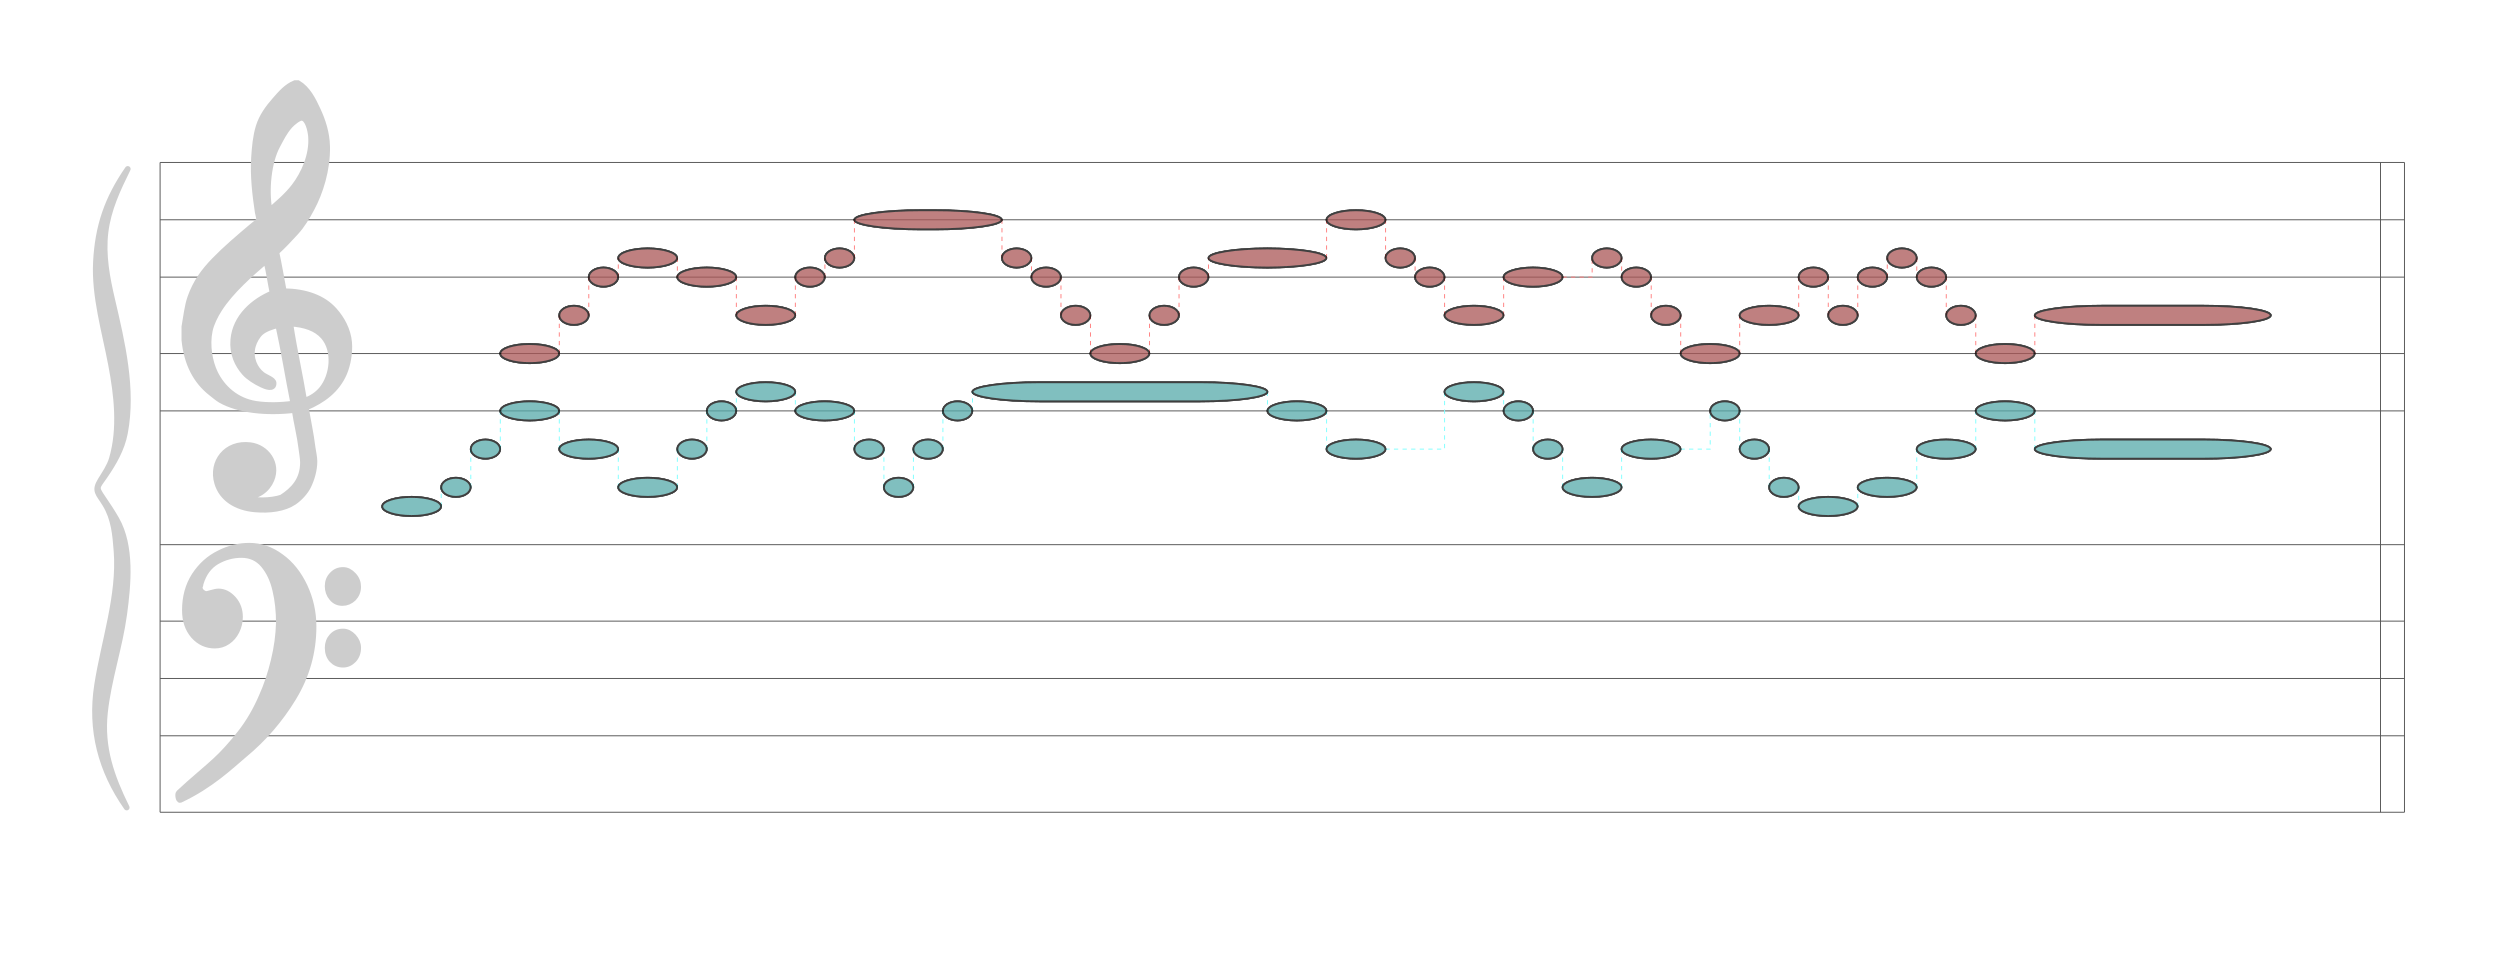
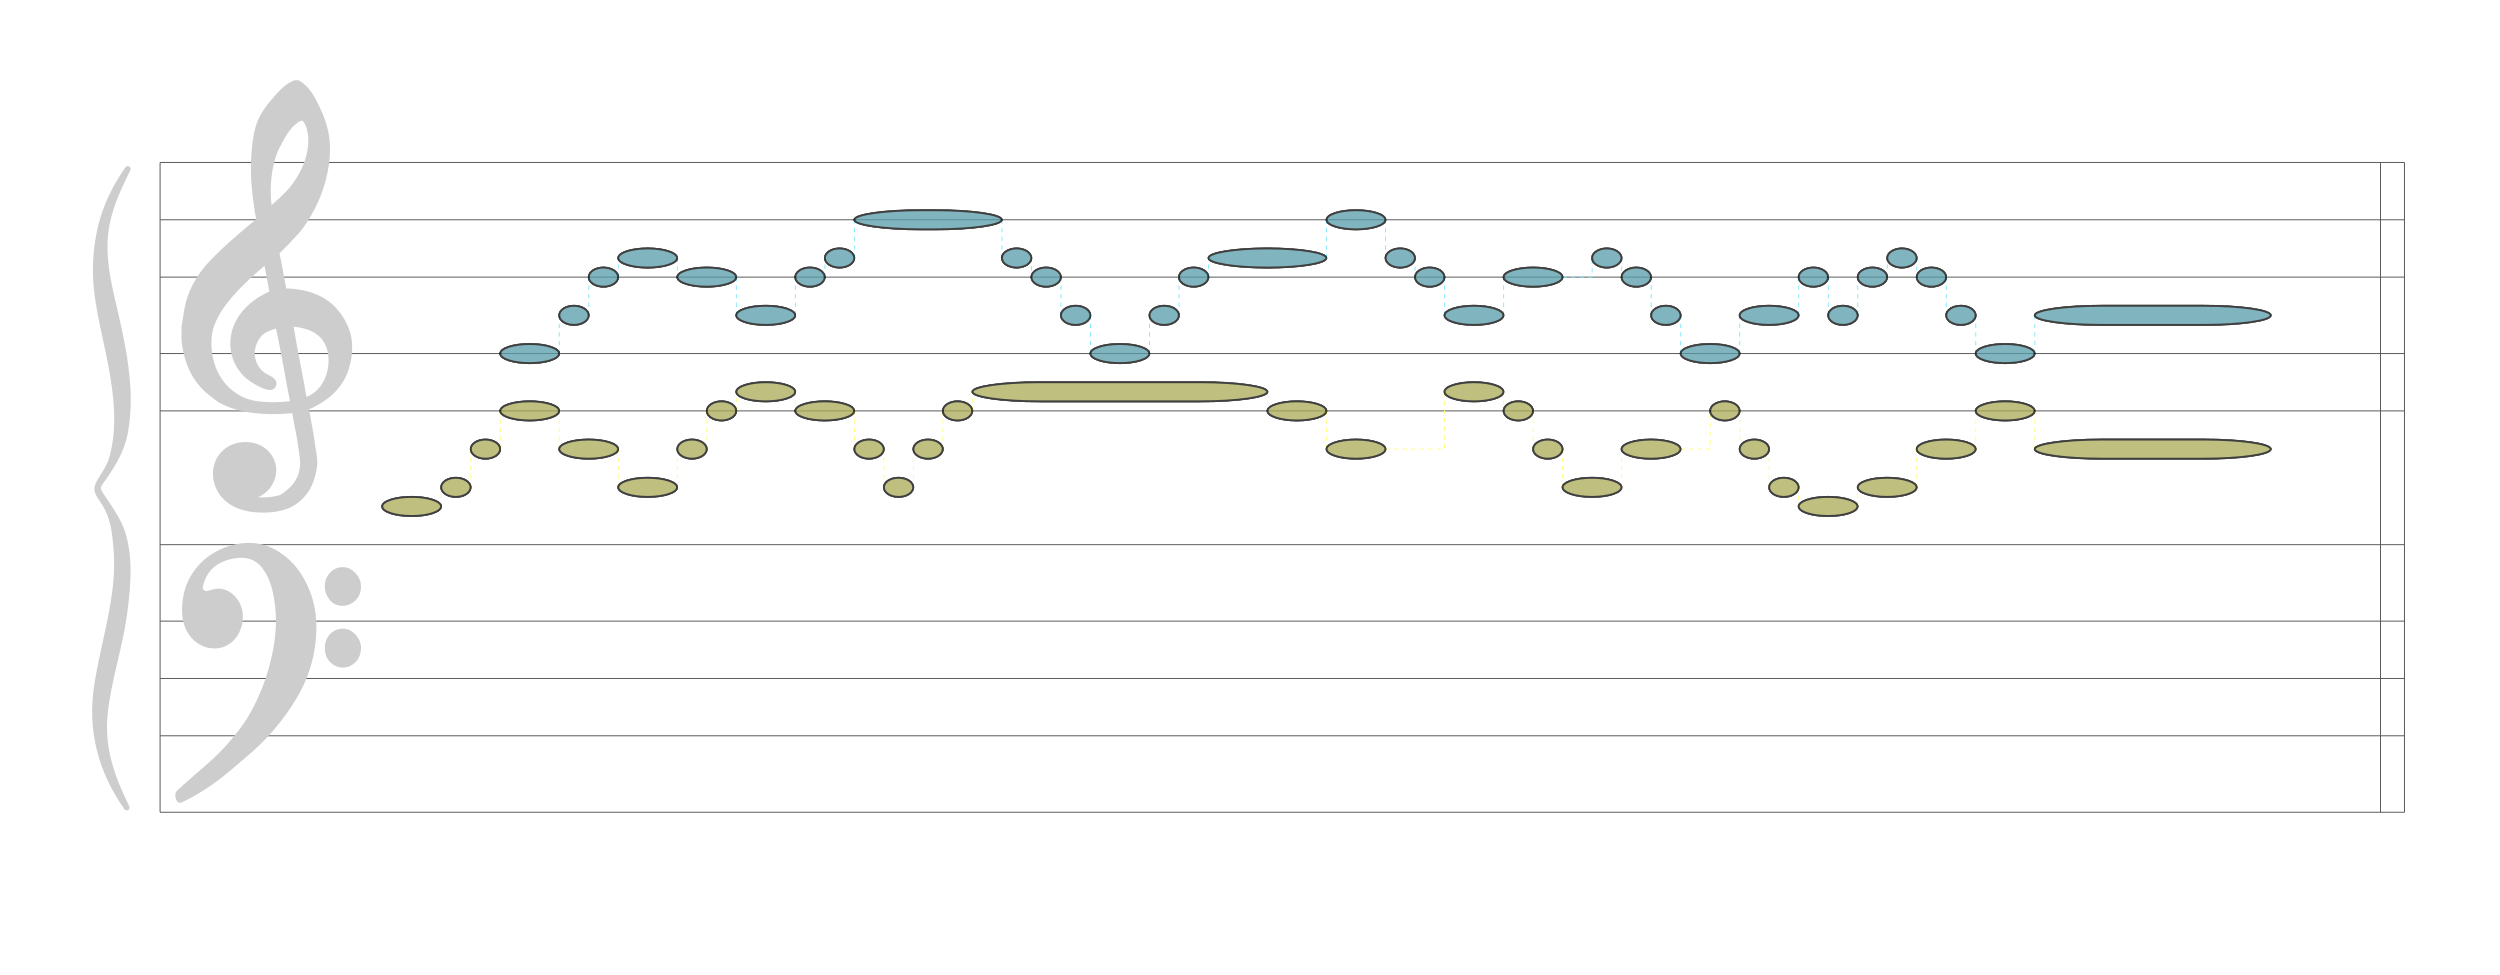
<svg xmlns="http://www.w3.org/2000/svg" version="1.1" viewPort="0 40 28.232 41" viewBox="-200 -50 1308.11 510" width="1308.11" height="510">
  <filter id="constantOpacity">
    <feComponentTransfer>
      <feFuncA type="table" tableValues="0 .5 .5" />
    </feComponentTransfer>
  </filter>
  <g transform="scale(35, -10) translate(0, -81)">
    <g class="staff-lines" stroke-width="0.5" stroke="#555555">
      <path vector-effect="non-scaling-stroke" d="M-3.321 64.5 L30.232 64.5" />
      <path vector-effect="non-scaling-stroke" d="M-3.321 67.5 L30.232 67.5" />
      <path vector-effect="non-scaling-stroke" d="M-3.321 71.5 L30.232 71.5" />
      <path vector-effect="non-scaling-stroke" d="M-3.321 74.5 L30.232 74.5" />
      <path vector-effect="non-scaling-stroke" d="M-3.321 77.5 L30.232 77.5" />
      <path vector-effect="non-scaling-stroke" d="M-3.321 43.5 L30.232 43.5" />
      <path vector-effect="non-scaling-stroke" d="M-3.321 47.5 L30.232 47.5" />
      <path vector-effect="non-scaling-stroke" d="M-3.321 50.5 L30.232 50.5" />
      <path vector-effect="non-scaling-stroke" d="M-3.321 53.5 L30.232 53.5" />
      <path vector-effect="non-scaling-stroke" d="M-3.321 57.5 L30.232 57.5" />
      <path vector-effect="non-scaling-stroke" d="M29.874,43.5 L29.874,77.5" />
      <path vector-effect="non-scaling-stroke" d="M30.232,43.5 L30.232,77.5" />
      <path vector-effect="non-scaling-stroke" d="M-3.321,43.5 L-3.321,77.5 z" />
    </g>
    <g transform="scale(0.714286, 1)">
      <g vector-effect="non-scaling-stroke" class="treble-clef" stroke="#cdcdcd" stroke-width="3" fill="#cdcdcd" transform="translate(-17.25, 5.15) scale(0.06, 0.07)">
        <path vector-effect="non-scaling-stroke" d="M250.026,1080.111c-2.375-5.813-4.501-12.037-5.616-19.656c-1.07-7.32-1.387-15.609-1.62-23.113    c-0.426-13.713,0.409-28.548,1.296-41.038c0.132-1.861,0.517-3.882,0.432-5.183c-0.118-1.794-1.622-3.834-2.484-5.401    c-4.551-8.266-9.023-16.291-13.176-25.488c-3.56-7.883-6.46-16.235-8.316-27.648c-1.087-6.682-1.406-14.26-2.053-21.816   c0-3.313,0-6.623,0-9.936c0.817-17.854,4.099-30.916,9.396-39.743c1.084-1.808,2.228-3.951,3.24-5.186    c6.218-7.579,16.081-9.873,25.812-7.343c0.598-8.887,1.858-19.53,2.376-28.944c0.193-3.49,0.54-7.194,0.54-10.368    c-0.003-13.193-3.44-20.603-7.452-26.135c-3.645-2.613-9.925-3.099-13.176,0.43c4.904-0.174,8.174,5.425,9.612,12.744    c2.427,12.351-1.738,24.386-7.344,25.918c-8.458,2.316-13.738-12.691-11.556-28.295c1.622-11.598,6.603-18.42,13.176-19.655    c5.073-0.956,10.149,0.426,13.608,5.399c1.988,2.858,4.009,7.685,4.968,11.879c1.246,5.448,2.18,12.212,2.16,18.792    c-0.01,3.246-0.453,6.761-0.648,10.152c-0.614,10.689-1.579,19.729-2.376,29.812c6.095,5.437,10.941,13.432,13.392,25.704    c1.302,6.52,2.035,15.517,1.727,23.111c-0.375,9.302-2.565,17.712-5.183,23.975c-3.863,9.248-9.852,13.985-17.604,14.257    c-0.849,9.749-1.633,19.633-2.593,29.159c2.376,4.619,4.55,9.643,6.805,14.906c2.185,5.095,3.892,11.286,5.508,17.712    c2.98,11.855,5.576,29.004,5.4,46.44c-0.102,10.157-1.538,19.319-3.24,27.215c-1.691,7.847-3.557,15.81-6.912,20.089    c-0.36,0-0.72,0-1.08,0C254.113,1090.306,252.068,1085.104,250.026,1080.111z M248.19,997.6    c-1.362,15.429-0.295,36.475,2.7,48.384c1.367,5.441,2.426,10.329,4.428,15.122c0.854,2.04,3.006,5.909,4.104,5.83    c2.104-0.153,3.064-9.245,3.24-13.824c0.542-14.092-2.623-28.387-5.832-37.366C254.247,1008.515,250.911,1002.572,248.19,997.6z     M249.27,935.823c-6.565-5.809-13.02-17.569-13.716-34.776c-0.425-10.517,1.463-18.693,3.888-24.624    c1.422-3.478,3.789-6.692,6.156-9.072c1.287-1.293,4.09-3.666,3.996,1.296c-0.048,2.584-2.504,4.06-3.888,6.263    c-2.557,4.079-4.489,12.399-3.348,21.385c0.481,3.784,1.636,7.983,2.808,10.153c1.458,2.697,3.725,4.34,6.048,5.615    c1.987-19.137,3.451-39.323,5.292-58.753c-4.493-1.347-9.224-1.49-13.068-0.213c-6.922,2.298-11.753,12.045-14.256,23.111    c-1.838,8.128-2.944,20.546-1.837,31.752c0.529,5.353,1.939,11.271,3.348,15.984c4.113,13.751,11.055,26.606,16.308,36.289    C247.971,952.523,248.466,943.862,249.27,935.823z M260.286,855.473c-1.479,19.361-3.545,38.701-4.86,57.671    c5.07-0.638,9.023-3.541,11.556-9.718c4.25-10.369,3.378-29.217-0.648-39.53C264.924,860.283,262.694,856.868,260.286,855.473z" />
      </g>
      <g class="bass-clef" fill="#cdcdcd" stroke="#cdcdcd" transform="scale(1.02, 1) translate(-0.25, 0.25)" stroke-width="3">
        <g transform="matrix(0.1835537,0,0,0.1830159,-98.29797,-1128.841)">
          <path vector-effect="non-scaling-stroke" d="M514.308,6407.837c3.419,4.086,5.655,9.64,7.124,12.803     c2.204,4.648,4.046,10.097,5.538,16.384c1.492,6.287,2.238,13.068,2.238,20.385c0,4.115-0.338,7.925-0.991,11.507     c-0.653,3.543-1.527,6.4-2.647,8.459c-1.108,2.095-2.297,3.125-3.545,3.125c-1.142,0-2.262-0.687-3.369-2.135     c-1.119-1.41-2.029-3.505-2.752-6.325c-0.711-2.819-1.073-6.135-1.073-9.982c0-3.011,0.326-5.411,0.968-7.317     c0.653-1.867,1.446-2.78,2.379-2.78c0.513,0,0.991,0.342,1.422,1.104c0.431,0.724,0.769,1.753,1.014,3.011     c0.245,1.257,0.373,2.628,0.373,4.077c0,2.019-0.245,3.733-0.735,5.144c-0.501,1.41-1.049,2.132-1.667,2.132     c-0.21,0-0.466-0.152-0.781-0.38c-0.303-0.229-0.501-0.342-0.571-0.342c-0.14,0-0.292,0.152-0.466,0.495     c-0.175,0.342-0.268,0.799-0.292,1.41c0.07,0.495,0.117,0.838,0.117,1.104c0.338,2.896,0.944,4.953,1.796,6.249     c0.863,1.258,1.784,1.905,2.763,1.905c1.014,0,1.83-0.953,2.46-2.858c0.63-1.943,1.073-4.344,1.329-7.277     c0.268-2.896,0.396-5.981,0.396-9.22c-0.035-3.468-0.221-7.125-0.583-10.897c-0.361-3.81-0.804-7.163-1.317-10.059     c-0.653-3.925-1.458-7.468-2.414-10.593c-0.956-3.124-1.889-5.752-2.775-7.849c-0.886-2.133-2.731-5.973-4.104-9.297     C514,6409.468,514.126,6407.62,514.308,6407.837z" />
          <path vector-effect="non-scaling-stroke" d="M531.259,6465.557c0.313-0.979,0.705-1.415,1.189-1.415     c0.457,0,0.862,0.436,1.228,1.306c0.339,0.908,0.522,2.032,0.522,3.339c0,1.233-0.17,2.358-0.522,3.302     c-0.353,0.979-0.745,1.488-1.163,1.488c-0.483,0-0.888-0.436-1.215-1.343c-0.34-0.871-0.509-1.958-0.509-3.266     C530.789,6467.626,530.945,6466.5,531.259,6465.557z" />
          <path vector-effect="non-scaling-stroke" d="M531.272,6447.847c0.327-0.871,0.732-1.342,1.241-1.342     c0.457,0,0.849,0.471,1.189,1.378c0.327,0.908,0.497,2.033,0.497,3.447c0,1.162-0.183,2.214-0.522,3.193     c-0.366,0.98-0.745,1.452-1.163,1.452c-0.509,0-0.914-0.436-1.241-1.343c-0.313-0.87-0.483-1.996-0.483-3.301     C530.789,6449.879,530.958,6448.717,531.272,6447.847z" />
        </g>
      </g>
    </g>
    <g transform="scale(0.714286, 1)">
      <g class="brace" transform="rotate(0.2) translate(30.5,-324) scale(1,-1) scale(.0175)">
        <path vector-effect="non-scaling-stroke" stroke="#cdcdcd" fill="#cdcdcd" stroke-width="3" stroke-linejoin="round" d="M-2031.812-22924.453    c-24.919,88.91-36.494,171.418-39.024,279.09c-2.379,101.156,9.877,207.264,16.991,305.533    c6.605,91.162,10.955,191.51-0.048,282.248c-2.757,22.732-8.614,43.227-13.597,63.254c-8.261,33.207-2.886,38.68,5.136,72.111    c10.485,43.689,11.808,90.887,13.172,140.795c3.604,132-16.215,270.613-24.675,400.074    c-8.818,134.883,3.651,255.861,34.113,366.164c-17.906-92.289-29.886-179.082-25.068-283.635    c4.572-99.275,18.379-195.207,24.078-294.23c5.11-88.826,9.914-203.154-8.344-284.342c-4.91-21.82-10.217-42.227-15.835-62.98    c-9.146-33.812-7.235-31.322,2.353-65.664c11.021-39.504,20.774-80.965,24.589-128.662c10.5-131.361-2.347-271.072-13.816-398.416    c-5.957-66.148-10.878-134.006-7.34-202.238C-2055.575-22803.877-2044.086-22863.117-2031.812-22924.453L-2031.812-22924.453z" />
      </g>
    </g>
    <g style="stroke-width:1; stroke:black;">
-       <g class="note-lines track-2" fill="none" stroke="hsl(180, 100%, 75%)" stroke-dasharray="2.25" vector-effect="non-scaling-stroke" stroke-width="0.5">
+       <g class="note-lines track-2" fill="none" stroke="hsl(60, 100%, 75%)" stroke-dasharray="2.25" vector-effect="non-scaling-stroke" stroke-width="0.5">
        <path vector-effect="non-scaling-stroke" d=" M0.879 59.5 L0.882 59.5 L0.882 60.5" />
        <path vector-effect="non-scaling-stroke" d=" M1.32 60.5 L1.324 60.5 L1.324 62.5" />
        <path vector-effect="non-scaling-stroke" d=" M1.761 62.5 L1.765 62.5 L1.765 64.5" />
        <path vector-effect="non-scaling-stroke" d=" M2.643 64.5 L2.647 64.5 L2.647 62.5" />
        <path vector-effect="non-scaling-stroke" d=" M3.526 62.5 L3.529 62.5 L3.529 60.5" />
        <path vector-effect="non-scaling-stroke" d=" M4.408 60.5 L4.412 60.5 L4.412 62.5" />
        <path vector-effect="non-scaling-stroke" d=" M4.849 62.5 L4.853 62.5 L4.853 64.5" />
        <path vector-effect="non-scaling-stroke" d=" M5.29 64.5 L5.294 64.5 L5.294 65.5" />
        <path vector-effect="non-scaling-stroke" d=" M6.173 65.5 L6.176 65.5 L6.176 64.5" />
        <path vector-effect="non-scaling-stroke" d=" M7.055 64.5 L7.059 64.5 L7.059 62.5" />
        <path vector-effect="non-scaling-stroke" d=" M7.496 62.5 L7.5 62.5 L7.5 60.5" />
        <path vector-effect="non-scaling-stroke" d=" M7.937 60.5 L7.941 60.5 L7.941 62.5" />
        <path vector-effect="non-scaling-stroke" d=" M8.379 62.5 L8.382 62.5 L8.382 64.5" />
        <path vector-effect="non-scaling-stroke" d=" M8.82 64.5 L8.824 64.5 L8.824 65.5" />
        <path vector-effect="non-scaling-stroke" d=" M13.232 65.5 L13.235 65.5 L13.235 64.5" />
        <path vector-effect="non-scaling-stroke" d=" M14.114 64.5 L14.118 64.5 L14.118 62.5" />
        <path vector-effect="non-scaling-stroke" d=" M14.996 62.5 L15.882 62.5 L15.882 65.5" />
        <path vector-effect="non-scaling-stroke" d=" M16.761 65.5 L16.765 65.5 L16.765 64.5" />
        <path vector-effect="non-scaling-stroke" d=" M17.202 64.5 L17.206 64.5 L17.206 62.5" />
        <path vector-effect="non-scaling-stroke" d=" M17.643 62.5 L17.647 62.5 L17.647 60.5" />
        <path vector-effect="non-scaling-stroke" d=" M18.526 60.5 L18.529 60.5 L18.529 62.5" />
        <path vector-effect="non-scaling-stroke" d=" M19.408 62.5 L19.853 62.5 L19.853 64.5" />
        <path vector-effect="non-scaling-stroke" d=" M20.29 64.5 L20.294 64.5 L20.294 62.5" />
        <path vector-effect="non-scaling-stroke" d=" M20.732 62.5 L20.735 62.5 L20.735 60.5" />
        <path vector-effect="non-scaling-stroke" d=" M21.173 60.5 L21.176 60.5 L21.176 59.5" />
        <path vector-effect="non-scaling-stroke" d=" M22.055 59.5 L22.059 59.5 L22.059 60.5" />
        <path vector-effect="non-scaling-stroke" d=" M22.938 60.5 L22.941 60.5 L22.941 62.5" />
        <path vector-effect="non-scaling-stroke" d=" M23.82 62.5 L23.823 62.5 L23.823 64.5" />
        <path vector-effect="non-scaling-stroke" d=" M24.702 64.5 L24.706 64.5 L24.706 62.5" />
      </g>
-       <g class="note-lines track-1" fill="none" stroke="hsl(0, 100%, 75%)" stroke-dasharray="2.25" vector-effect="non-scaling-stroke" stroke-width="0.5">
+       <g class="note-lines track-1" fill="none" stroke="hsl(190, 100%, 75%)" stroke-dasharray="2.25" vector-effect="non-scaling-stroke" stroke-width="0.5">
        <path vector-effect="non-scaling-stroke" d=" M2.643 67.5 L2.647 67.5 L2.647 69.5" />
        <path vector-effect="non-scaling-stroke" d=" M3.085 69.5 L3.088 69.5 L3.088 71.5" />
        <path vector-effect="non-scaling-stroke" d=" M3.526 71.5 L3.529 71.5 L3.529 72.5" />
        <path vector-effect="non-scaling-stroke" d=" M4.408 72.5 L4.412 72.5 L4.412 71.5" />
        <path vector-effect="non-scaling-stroke" d=" M5.29 71.5 L5.294 71.5 L5.294 69.5" />
        <path vector-effect="non-scaling-stroke" d=" M6.173 69.5 L6.176 69.5 L6.176 71.5" />
        <path vector-effect="non-scaling-stroke" d=" M6.614 71.5 L6.618 71.5 L6.618 72.5" />
        <path vector-effect="non-scaling-stroke" d=" M7.055 72.5 L7.059 72.5 L7.059 74.5" />
        <path vector-effect="non-scaling-stroke" d=" M9.261 74.5 L9.265 74.5 L9.265 72.5" />
        <path vector-effect="non-scaling-stroke" d=" M9.702 72.5 L9.706 72.5 L9.706 71.5" />
        <path vector-effect="non-scaling-stroke" d=" M10.143 71.5 L10.147 71.5 L10.147 69.5" />
        <path vector-effect="non-scaling-stroke" d=" M10.585 69.5 L10.588 69.5 L10.588 67.5" />
        <path vector-effect="non-scaling-stroke" d=" M11.467 67.5 L11.471 67.5 L11.471 69.5" />
        <path vector-effect="non-scaling-stroke" d=" M11.908 69.5 L11.912 69.5 L11.912 71.5" />
        <path vector-effect="non-scaling-stroke" d=" M12.349 71.5 L12.353 71.5 L12.353 72.5" />
        <path vector-effect="non-scaling-stroke" d=" M14.114 72.5 L14.118 72.5 L14.118 74.5" />
        <path vector-effect="non-scaling-stroke" d=" M14.996 74.5 L15 74.5 L15 72.5" />
        <path vector-effect="non-scaling-stroke" d=" M15.438 72.5 L15.441 72.5 L15.441 71.5" />
        <path vector-effect="non-scaling-stroke" d=" M15.879 71.5 L15.882 71.5 L15.882 69.5" />
        <path vector-effect="non-scaling-stroke" d=" M16.761 69.5 L16.765 69.5 L16.765 71.5" />
        <path vector-effect="non-scaling-stroke" d=" M17.643 71.5 L18.088 71.5 L18.088 72.5" />
        <path vector-effect="non-scaling-stroke" d=" M18.526 72.5 L18.529 72.5 L18.529 71.5" />
        <path vector-effect="non-scaling-stroke" d=" M18.967 71.5 L18.971 71.5 L18.971 69.5" />
        <path vector-effect="non-scaling-stroke" d=" M19.408 69.5 L19.412 69.5 L19.412 67.5" />
        <path vector-effect="non-scaling-stroke" d=" M20.29 67.5 L20.294 67.5 L20.294 69.5" />
        <path vector-effect="non-scaling-stroke" d=" M21.173 69.5 L21.176 69.5 L21.176 71.5" />
        <path vector-effect="non-scaling-stroke" d=" M21.614 71.5 L21.618 71.5 L21.618 69.5" />
        <path vector-effect="non-scaling-stroke" d=" M22.055 69.5 L22.059 69.5 L22.059 71.5" />
        <path vector-effect="non-scaling-stroke" d=" M22.496 71.5 L22.5 71.5 L22.5 72.5" />
        <path vector-effect="non-scaling-stroke" d=" M22.938 72.5 L22.941 72.5 L22.941 71.5" />
        <path vector-effect="non-scaling-stroke" d=" M23.379 71.5 L23.382 71.5 L23.382 69.5" />
        <path vector-effect="non-scaling-stroke" d=" M23.82 69.5 L23.823 69.5 L23.823 67.5" />
        <path vector-effect="non-scaling-stroke" d=" M24.702 67.5 L24.706 67.5 L24.706 69.5" />
      </g>
      <g opacity="0.5" class="note-backdrops track-2" style="fill:black;">
        <g class="note key-59 ont-0d000 offt-0d879 minima">
          <rect vector-effect="non-scaling-stroke" rx="1" ry="1" x="0" y="59" width="0.879" height="1" />
        </g>
        <g class="note key-60 ont-0d882 offt-1d320">
          <rect vector-effect="non-scaling-stroke" rx="1" ry="1" x="0.882" y="60" width="0.438" height="1" />
        </g>
        <g class="note key-62 ont-1d324 offt-1d761">
          <rect vector-effect="non-scaling-stroke" rx="1" ry="1" x="1.324" y="62" width="0.438" height="1" />
        </g>
        <g class="note key-64 ont-1d765 offt-2d643">
          <rect vector-effect="non-scaling-stroke" rx="1" ry="1" x="1.765" y="64" width="0.879" height="1" />
        </g>
        <g class="note key-62 ont-2d647 offt-3d526">
          <rect vector-effect="non-scaling-stroke" rx="1" ry="1" x="2.647" y="62" width="0.879" height="1" />
        </g>
        <g class="note key-60 ont-3d529 offt-4d408">
          <rect vector-effect="non-scaling-stroke" rx="1" ry="1" x="3.529" y="60" width="0.879" height="1" />
        </g>
        <g class="note key-62 ont-4d412 offt-4d849">
          <rect vector-effect="non-scaling-stroke" rx="1" ry="1" x="4.412" y="62" width="0.438" height="1" />
        </g>
        <g class="note key-64 ont-4d853 offt-5d290">
          <rect vector-effect="non-scaling-stroke" rx="1" ry="1" x="4.853" y="64" width="0.438" height="1" />
        </g>
        <g class="note key-65 ont-5d294 offt-6d173 maxima">
          <rect vector-effect="non-scaling-stroke" rx="1" ry="1" x="5.294" y="65" width="0.879" height="1" />
        </g>
        <g class="note key-64 ont-6d176 offt-7d055">
          <rect vector-effect="non-scaling-stroke" rx="1" ry="1" x="6.176" y="64" width="0.879" height="1" />
        </g>
        <g class="note key-62 ont-7d059 offt-7d496">
          <rect vector-effect="non-scaling-stroke" rx="1" ry="1" x="7.059" y="62" width="0.438" height="1" />
        </g>
        <g class="note key-60 ont-7d500 offt-7d937">
          <rect vector-effect="non-scaling-stroke" rx="1" ry="1" x="7.5" y="60" width="0.438" height="1" />
        </g>
        <g class="note key-62 ont-7d941 offt-8d379">
          <rect vector-effect="non-scaling-stroke" rx="1" ry="1" x="7.941" y="62" width="0.438" height="1" />
        </g>
        <g class="note key-64 ont-8d382 offt-8d820">
          <rect vector-effect="non-scaling-stroke" rx="1" ry="1" x="8.382" y="64" width="0.438" height="1" />
        </g>
        <g class="note key-65 ont-8d824 offt-13d232 maxima">
          <rect vector-effect="non-scaling-stroke" rx="1" ry="1" x="8.824" y="65" width="4.408" height="1" />
        </g>
        <g class="note key-64 ont-13d235 offt-14d114">
          <rect vector-effect="non-scaling-stroke" rx="1" ry="1" x="13.235" y="64" width="0.879" height="1" />
        </g>
        <g class="note key-62 ont-14d118 offt-14d996">
          <rect vector-effect="non-scaling-stroke" rx="1" ry="1" x="14.118" y="62" width="0.879" height="1" />
        </g>
        <g class="note key-65 ont-15d882 offt-16d761 maxima">
          <rect vector-effect="non-scaling-stroke" rx="1" ry="1" x="15.882" y="65" width="0.879" height="1" />
        </g>
        <g class="note key-64 ont-16d765 offt-17d202">
          <rect vector-effect="non-scaling-stroke" rx="1" ry="1" x="16.765" y="64" width="0.438" height="1" />
        </g>
        <g class="note key-62 ont-17d206 offt-17d643">
          <rect vector-effect="non-scaling-stroke" rx="1" ry="1" x="17.206" y="62" width="0.438" height="1" />
        </g>
        <g class="note key-60 ont-17d647 offt-18d526">
          <rect vector-effect="non-scaling-stroke" rx="1" ry="1" x="17.647" y="60" width="0.879" height="1" />
        </g>
        <g class="note key-62 ont-18d529 offt-19d408">
          <rect vector-effect="non-scaling-stroke" rx="1" ry="1" x="18.529" y="62" width="0.879" height="1" />
        </g>
        <g class="note key-64 ont-19d853 offt-20d290">
          <rect vector-effect="non-scaling-stroke" rx="1" ry="1" x="19.853" y="64" width="0.438" height="1" />
        </g>
        <g class="note key-62 ont-20d294 offt-20d732">
          <rect vector-effect="non-scaling-stroke" rx="1" ry="1" x="20.294" y="62" width="0.438" height="1" />
        </g>
        <g class="note key-60 ont-20d735 offt-21d173">
          <rect vector-effect="non-scaling-stroke" rx="1" ry="1" x="20.735" y="60" width="0.438" height="1" />
        </g>
        <g class="note key-59 ont-21d176 offt-22d055 minima">
          <rect vector-effect="non-scaling-stroke" rx="1" ry="1" x="21.176" y="59" width="0.879" height="1" />
        </g>
        <g class="note key-60 ont-22d059 offt-22d937">
          <rect vector-effect="non-scaling-stroke" rx="1" ry="1" x="22.059" y="60" width="0.879" height="1" />
        </g>
        <g class="note key-62 ont-22d941 offt-23d820">
          <rect vector-effect="non-scaling-stroke" rx="1" ry="1" x="22.941" y="62" width="0.879" height="1" />
        </g>
        <g class="note key-64 ont-23d824 offt-24d702">
          <rect vector-effect="non-scaling-stroke" rx="1" ry="1" x="23.823" y="64" width="0.879" height="1" />
        </g>
        <g class="note key-62 ont-24d706 offt-28d232">
          <rect vector-effect="non-scaling-stroke" rx="1" ry="1" x="24.706" y="62" width="3.526" height="1" />
        </g>
      </g>
      <g opacity="0.5" class="note-backdrops track-1" style="fill:black;">
        <g class="note key-67 ont-1d765 offt-2d643 minima">
          <rect vector-effect="non-scaling-stroke" rx="1" ry="1" x="1.765" y="67" width="0.879" height="1" />
        </g>
        <g class="note key-69 ont-2d647 offt-3d085">
          <rect vector-effect="non-scaling-stroke" rx="1" ry="1" x="2.647" y="69" width="0.438" height="1" />
        </g>
        <g class="note key-71 ont-3d088 offt-3d526">
          <rect vector-effect="non-scaling-stroke" rx="1" ry="1" x="3.088" y="71" width="0.438" height="1" />
        </g>
        <g class="note key-72 ont-3d529 offt-4d408">
          <rect vector-effect="non-scaling-stroke" rx="1" ry="1" x="3.529" y="72" width="0.879" height="1" />
        </g>
        <g class="note key-71 ont-4d412 offt-5d290">
          <rect vector-effect="non-scaling-stroke" rx="1" ry="1" x="4.412" y="71" width="0.879" height="1" />
        </g>
        <g class="note key-69 ont-5d294 offt-6d173">
          <rect vector-effect="non-scaling-stroke" rx="1" ry="1" x="5.294" y="69" width="0.879" height="1" />
        </g>
        <g class="note key-71 ont-6d176 offt-6d614">
          <rect vector-effect="non-scaling-stroke" rx="1" ry="1" x="6.176" y="71" width="0.438" height="1" />
        </g>
        <g class="note key-72 ont-6d618 offt-7d055">
          <rect vector-effect="non-scaling-stroke" rx="1" ry="1" x="6.618" y="72" width="0.438" height="1" />
        </g>
        <g class="note key-74 ont-7d059 offt-9d261 maxima">
          <rect vector-effect="non-scaling-stroke" rx="1" ry="1" x="7.059" y="74" width="2.202" height="1" />
        </g>
        <g class="note key-72 ont-9d265 offt-9d702">
          <rect vector-effect="non-scaling-stroke" rx="1" ry="1" x="9.265" y="72" width="0.438" height="1" />
        </g>
        <g class="note key-71 ont-9d706 offt-10d143">
          <rect vector-effect="non-scaling-stroke" rx="1" ry="1" x="9.706" y="71" width="0.438" height="1" />
        </g>
        <g class="note key-69 ont-10d147 offt-10d585">
          <rect vector-effect="non-scaling-stroke" rx="1" ry="1" x="10.147" y="69" width="0.438" height="1" />
        </g>
        <g class="note key-67 ont-10d588 offt-11d467 minima">
          <rect vector-effect="non-scaling-stroke" rx="1" ry="1" x="10.588" y="67" width="0.879" height="1" />
        </g>
        <g class="note key-69 ont-11d471 offt-11d908">
          <rect vector-effect="non-scaling-stroke" rx="1" ry="1" x="11.471" y="69" width="0.438" height="1" />
        </g>
        <g class="note key-71 ont-11d912 offt-12d349">
          <rect vector-effect="non-scaling-stroke" rx="1" ry="1" x="11.912" y="71" width="0.438" height="1" />
        </g>
        <g class="note key-72 ont-12d353 offt-14d114">
          <rect vector-effect="non-scaling-stroke" rx="1" ry="1" x="12.353" y="72" width="1.761" height="1" />
        </g>
        <g class="note key-74 ont-14d118 offt-14d996 maxima">
          <rect vector-effect="non-scaling-stroke" rx="1" ry="1" x="14.118" y="74" width="0.879" height="1" />
        </g>
        <g class="note key-72 ont-15d000 offt-15d437">
          <rect vector-effect="non-scaling-stroke" rx="1" ry="1" x="15" y="72" width="0.438" height="1" />
        </g>
        <g class="note key-71 ont-15d441 offt-15d879">
          <rect vector-effect="non-scaling-stroke" rx="1" ry="1" x="15.441" y="71" width="0.438" height="1" />
        </g>
        <g class="note key-69 ont-15d882 offt-16d761">
          <rect vector-effect="non-scaling-stroke" rx="1" ry="1" x="15.882" y="69" width="0.879" height="1" />
        </g>
        <g class="note key-71 ont-16d765 offt-17d643">
          <rect vector-effect="non-scaling-stroke" rx="1" ry="1" x="16.765" y="71" width="0.879" height="1" />
        </g>
        <g class="note key-72 ont-18d088 offt-18d526">
          <rect vector-effect="non-scaling-stroke" rx="1" ry="1" x="18.088" y="72" width="0.438" height="1" />
        </g>
        <g class="note key-71 ont-18d529 offt-18d967">
          <rect vector-effect="non-scaling-stroke" rx="1" ry="1" x="18.529" y="71" width="0.438" height="1" />
        </g>
        <g class="note key-69 ont-18d971 offt-19d408">
          <rect vector-effect="non-scaling-stroke" rx="1" ry="1" x="18.971" y="69" width="0.438" height="1" />
        </g>
        <g class="note key-67 ont-19d412 offt-20d290 minima">
          <rect vector-effect="non-scaling-stroke" rx="1" ry="1" x="19.412" y="67" width="0.879" height="1" />
        </g>
        <g class="note key-69 ont-20d294 offt-21d173">
          <rect vector-effect="non-scaling-stroke" rx="1" ry="1" x="20.294" y="69" width="0.879" height="1" />
        </g>
        <g class="note key-71 ont-21d176 offt-21d614">
          <rect vector-effect="non-scaling-stroke" rx="1" ry="1" x="21.176" y="71" width="0.438" height="1" />
        </g>
        <g class="note key-69 ont-21d618 offt-22d055">
          <rect vector-effect="non-scaling-stroke" rx="1" ry="1" x="21.618" y="69" width="0.438" height="1" />
        </g>
        <g class="note key-71 ont-22d059 offt-22d496">
          <rect vector-effect="non-scaling-stroke" rx="1" ry="1" x="22.059" y="71" width="0.438" height="1" />
        </g>
        <g class="note key-72 ont-22d500 offt-22d937">
          <rect vector-effect="non-scaling-stroke" rx="1" ry="1" x="22.5" y="72" width="0.438" height="1" />
        </g>
        <g class="note key-71 ont-22d941 offt-23d379">
          <rect vector-effect="non-scaling-stroke" rx="1" ry="1" x="22.941" y="71" width="0.438" height="1" />
        </g>
        <g class="note key-69 ont-23d382 offt-23d820">
          <rect vector-effect="non-scaling-stroke" rx="1" ry="1" x="23.382" y="69" width="0.438" height="1" />
        </g>
        <g class="note key-67 ont-23d824 offt-24d702 minima">
          <rect vector-effect="non-scaling-stroke" rx="1" ry="1" x="23.823" y="67" width="0.879" height="1" />
        </g>
        <g class="note key-69 ont-24d706 offt-28d232">
          <rect vector-effect="non-scaling-stroke" rx="1" ry="1" x="24.706" y="69" width="3.526" height="1" />
        </g>
      </g>
-       <g class="track-2" filter="url(#constantOpacity)" style="opacity:1; fill:hsl(180, 100%, 75%);">
+       <g class="track-2" filter="url(#constantOpacity)" style="opacity:1; fill:hsl(60, 100%, 75%);">
        <g class="note key-59 ont-0d000 offt-0d879 minima">
          <rect vector-effect="non-scaling-stroke" rx="1" ry="1" x="0" y="59" width="0.879" height="1" />
        </g>
        <g class="note key-60 ont-0d882 offt-1d320">
          <rect vector-effect="non-scaling-stroke" rx="1" ry="1" x="0.882" y="60" width="0.438" height="1" />
        </g>
        <g class="note key-62 ont-1d324 offt-1d761">
          <rect vector-effect="non-scaling-stroke" rx="1" ry="1" x="1.324" y="62" width="0.438" height="1" />
        </g>
        <g class="note key-64 ont-1d765 offt-2d643">
          <rect vector-effect="non-scaling-stroke" rx="1" ry="1" x="1.765" y="64" width="0.879" height="1" />
        </g>
        <g class="note key-62 ont-2d647 offt-3d526">
          <rect vector-effect="non-scaling-stroke" rx="1" ry="1" x="2.647" y="62" width="0.879" height="1" />
        </g>
        <g class="note key-60 ont-3d529 offt-4d408">
          <rect vector-effect="non-scaling-stroke" rx="1" ry="1" x="3.529" y="60" width="0.879" height="1" />
        </g>
        <g class="note key-62 ont-4d412 offt-4d849">
          <rect vector-effect="non-scaling-stroke" rx="1" ry="1" x="4.412" y="62" width="0.438" height="1" />
        </g>
        <g class="note key-64 ont-4d853 offt-5d290">
          <rect vector-effect="non-scaling-stroke" rx="1" ry="1" x="4.853" y="64" width="0.438" height="1" />
        </g>
        <g class="note key-65 ont-5d294 offt-6d173 maxima">
          <rect vector-effect="non-scaling-stroke" rx="1" ry="1" x="5.294" y="65" width="0.879" height="1" />
        </g>
        <g class="note key-64 ont-6d176 offt-7d055">
          <rect vector-effect="non-scaling-stroke" rx="1" ry="1" x="6.176" y="64" width="0.879" height="1" />
        </g>
        <g class="note key-62 ont-7d059 offt-7d496">
          <rect vector-effect="non-scaling-stroke" rx="1" ry="1" x="7.059" y="62" width="0.438" height="1" />
        </g>
        <g class="note key-60 ont-7d500 offt-7d937">
          <rect vector-effect="non-scaling-stroke" rx="1" ry="1" x="7.5" y="60" width="0.438" height="1" />
        </g>
        <g class="note key-62 ont-7d941 offt-8d379">
          <rect vector-effect="non-scaling-stroke" rx="1" ry="1" x="7.941" y="62" width="0.438" height="1" />
        </g>
        <g class="note key-64 ont-8d382 offt-8d820">
          <rect vector-effect="non-scaling-stroke" rx="1" ry="1" x="8.382" y="64" width="0.438" height="1" />
        </g>
        <g class="note key-65 ont-8d824 offt-13d232 maxima">
          <rect vector-effect="non-scaling-stroke" rx="1" ry="1" x="8.824" y="65" width="4.408" height="1" />
        </g>
        <g class="note key-64 ont-13d235 offt-14d114">
          <rect vector-effect="non-scaling-stroke" rx="1" ry="1" x="13.235" y="64" width="0.879" height="1" />
        </g>
        <g class="note key-62 ont-14d118 offt-14d996">
          <rect vector-effect="non-scaling-stroke" rx="1" ry="1" x="14.118" y="62" width="0.879" height="1" />
        </g>
        <g class="note key-65 ont-15d882 offt-16d761 maxima">
          <rect vector-effect="non-scaling-stroke" rx="1" ry="1" x="15.882" y="65" width="0.879" height="1" />
        </g>
        <g class="note key-64 ont-16d765 offt-17d202">
          <rect vector-effect="non-scaling-stroke" rx="1" ry="1" x="16.765" y="64" width="0.438" height="1" />
        </g>
        <g class="note key-62 ont-17d206 offt-17d643">
          <rect vector-effect="non-scaling-stroke" rx="1" ry="1" x="17.206" y="62" width="0.438" height="1" />
        </g>
        <g class="note key-60 ont-17d647 offt-18d526">
          <rect vector-effect="non-scaling-stroke" rx="1" ry="1" x="17.647" y="60" width="0.879" height="1" />
        </g>
        <g class="note key-62 ont-18d529 offt-19d408">
          <rect vector-effect="non-scaling-stroke" rx="1" ry="1" x="18.529" y="62" width="0.879" height="1" />
        </g>
        <g class="note key-64 ont-19d853 offt-20d290">
          <rect vector-effect="non-scaling-stroke" rx="1" ry="1" x="19.853" y="64" width="0.438" height="1" />
        </g>
        <g class="note key-62 ont-20d294 offt-20d732">
          <rect vector-effect="non-scaling-stroke" rx="1" ry="1" x="20.294" y="62" width="0.438" height="1" />
        </g>
        <g class="note key-60 ont-20d735 offt-21d173">
          <rect vector-effect="non-scaling-stroke" rx="1" ry="1" x="20.735" y="60" width="0.438" height="1" />
        </g>
        <g class="note key-59 ont-21d176 offt-22d055 minima">
          <rect vector-effect="non-scaling-stroke" rx="1" ry="1" x="21.176" y="59" width="0.879" height="1" />
        </g>
        <g class="note key-60 ont-22d059 offt-22d937">
          <rect vector-effect="non-scaling-stroke" rx="1" ry="1" x="22.059" y="60" width="0.879" height="1" />
        </g>
        <g class="note key-62 ont-22d941 offt-23d820">
          <rect vector-effect="non-scaling-stroke" rx="1" ry="1" x="22.941" y="62" width="0.879" height="1" />
        </g>
        <g class="note key-64 ont-23d824 offt-24d702">
          <rect vector-effect="non-scaling-stroke" rx="1" ry="1" x="23.823" y="64" width="0.879" height="1" />
        </g>
        <g class="note key-62 ont-24d706 offt-28d232">
          <rect vector-effect="non-scaling-stroke" rx="1" ry="1" x="24.706" y="62" width="3.526" height="1" />
        </g>
      </g>
-       <g class="track-1" filter="url(#constantOpacity)" style="opacity:1; fill:hsl(0, 100%, 75%);">
+       <g class="track-1" filter="url(#constantOpacity)" style="opacity:1; fill:hsl(190, 100%, 75%);">
        <g class="note key-67 ont-1d765 offt-2d643 minima">
          <rect vector-effect="non-scaling-stroke" rx="1" ry="1" x="1.765" y="67" width="0.879" height="1" />
        </g>
        <g class="note key-69 ont-2d647 offt-3d085">
          <rect vector-effect="non-scaling-stroke" rx="1" ry="1" x="2.647" y="69" width="0.438" height="1" />
        </g>
        <g class="note key-71 ont-3d088 offt-3d526">
          <rect vector-effect="non-scaling-stroke" rx="1" ry="1" x="3.088" y="71" width="0.438" height="1" />
        </g>
        <g class="note key-72 ont-3d529 offt-4d408">
          <rect vector-effect="non-scaling-stroke" rx="1" ry="1" x="3.529" y="72" width="0.879" height="1" />
        </g>
        <g class="note key-71 ont-4d412 offt-5d290">
          <rect vector-effect="non-scaling-stroke" rx="1" ry="1" x="4.412" y="71" width="0.879" height="1" />
        </g>
        <g class="note key-69 ont-5d294 offt-6d173">
          <rect vector-effect="non-scaling-stroke" rx="1" ry="1" x="5.294" y="69" width="0.879" height="1" />
        </g>
        <g class="note key-71 ont-6d176 offt-6d614">
          <rect vector-effect="non-scaling-stroke" rx="1" ry="1" x="6.176" y="71" width="0.438" height="1" />
        </g>
        <g class="note key-72 ont-6d618 offt-7d055">
          <rect vector-effect="non-scaling-stroke" rx="1" ry="1" x="6.618" y="72" width="0.438" height="1" />
        </g>
        <g class="note key-74 ont-7d059 offt-9d261 maxima">
          <rect vector-effect="non-scaling-stroke" rx="1" ry="1" x="7.059" y="74" width="2.202" height="1" />
        </g>
        <g class="note key-72 ont-9d265 offt-9d702">
          <rect vector-effect="non-scaling-stroke" rx="1" ry="1" x="9.265" y="72" width="0.438" height="1" />
        </g>
        <g class="note key-71 ont-9d706 offt-10d143">
          <rect vector-effect="non-scaling-stroke" rx="1" ry="1" x="9.706" y="71" width="0.438" height="1" />
        </g>
        <g class="note key-69 ont-10d147 offt-10d585">
          <rect vector-effect="non-scaling-stroke" rx="1" ry="1" x="10.147" y="69" width="0.438" height="1" />
        </g>
        <g class="note key-67 ont-10d588 offt-11d467 minima">
          <rect vector-effect="non-scaling-stroke" rx="1" ry="1" x="10.588" y="67" width="0.879" height="1" />
        </g>
        <g class="note key-69 ont-11d471 offt-11d908">
          <rect vector-effect="non-scaling-stroke" rx="1" ry="1" x="11.471" y="69" width="0.438" height="1" />
        </g>
        <g class="note key-71 ont-11d912 offt-12d349">
          <rect vector-effect="non-scaling-stroke" rx="1" ry="1" x="11.912" y="71" width="0.438" height="1" />
        </g>
        <g class="note key-72 ont-12d353 offt-14d114">
          <rect vector-effect="non-scaling-stroke" rx="1" ry="1" x="12.353" y="72" width="1.761" height="1" />
        </g>
        <g class="note key-74 ont-14d118 offt-14d996 maxima">
          <rect vector-effect="non-scaling-stroke" rx="1" ry="1" x="14.118" y="74" width="0.879" height="1" />
        </g>
        <g class="note key-72 ont-15d000 offt-15d437">
          <rect vector-effect="non-scaling-stroke" rx="1" ry="1" x="15" y="72" width="0.438" height="1" />
        </g>
        <g class="note key-71 ont-15d441 offt-15d879">
          <rect vector-effect="non-scaling-stroke" rx="1" ry="1" x="15.441" y="71" width="0.438" height="1" />
        </g>
        <g class="note key-69 ont-15d882 offt-16d761">
          <rect vector-effect="non-scaling-stroke" rx="1" ry="1" x="15.882" y="69" width="0.879" height="1" />
        </g>
        <g class="note key-71 ont-16d765 offt-17d643">
          <rect vector-effect="non-scaling-stroke" rx="1" ry="1" x="16.765" y="71" width="0.879" height="1" />
        </g>
        <g class="note key-72 ont-18d088 offt-18d526">
          <rect vector-effect="non-scaling-stroke" rx="1" ry="1" x="18.088" y="72" width="0.438" height="1" />
        </g>
        <g class="note key-71 ont-18d529 offt-18d967">
          <rect vector-effect="non-scaling-stroke" rx="1" ry="1" x="18.529" y="71" width="0.438" height="1" />
        </g>
        <g class="note key-69 ont-18d971 offt-19d408">
          <rect vector-effect="non-scaling-stroke" rx="1" ry="1" x="18.971" y="69" width="0.438" height="1" />
        </g>
        <g class="note key-67 ont-19d412 offt-20d290 minima">
          <rect vector-effect="non-scaling-stroke" rx="1" ry="1" x="19.412" y="67" width="0.879" height="1" />
        </g>
        <g class="note key-69 ont-20d294 offt-21d173">
          <rect vector-effect="non-scaling-stroke" rx="1" ry="1" x="20.294" y="69" width="0.879" height="1" />
        </g>
        <g class="note key-71 ont-21d176 offt-21d614">
          <rect vector-effect="non-scaling-stroke" rx="1" ry="1" x="21.176" y="71" width="0.438" height="1" />
        </g>
        <g class="note key-69 ont-21d618 offt-22d055">
          <rect vector-effect="non-scaling-stroke" rx="1" ry="1" x="21.618" y="69" width="0.438" height="1" />
        </g>
        <g class="note key-71 ont-22d059 offt-22d496">
          <rect vector-effect="non-scaling-stroke" rx="1" ry="1" x="22.059" y="71" width="0.438" height="1" />
        </g>
        <g class="note key-72 ont-22d500 offt-22d937">
          <rect vector-effect="non-scaling-stroke" rx="1" ry="1" x="22.5" y="72" width="0.438" height="1" />
        </g>
        <g class="note key-71 ont-22d941 offt-23d379">
          <rect vector-effect="non-scaling-stroke" rx="1" ry="1" x="22.941" y="71" width="0.438" height="1" />
        </g>
        <g class="note key-69 ont-23d382 offt-23d820">
          <rect vector-effect="non-scaling-stroke" rx="1" ry="1" x="23.382" y="69" width="0.438" height="1" />
        </g>
        <g class="note key-67 ont-23d824 offt-24d702 minima">
          <rect vector-effect="non-scaling-stroke" rx="1" ry="1" x="23.823" y="67" width="0.879" height="1" />
        </g>
        <g class="note key-69 ont-24d706 offt-28d232">
          <rect vector-effect="non-scaling-stroke" rx="1" ry="1" x="24.706" y="69" width="3.526" height="1" />
        </g>
      </g>
    </g>
  </g>
</svg>
